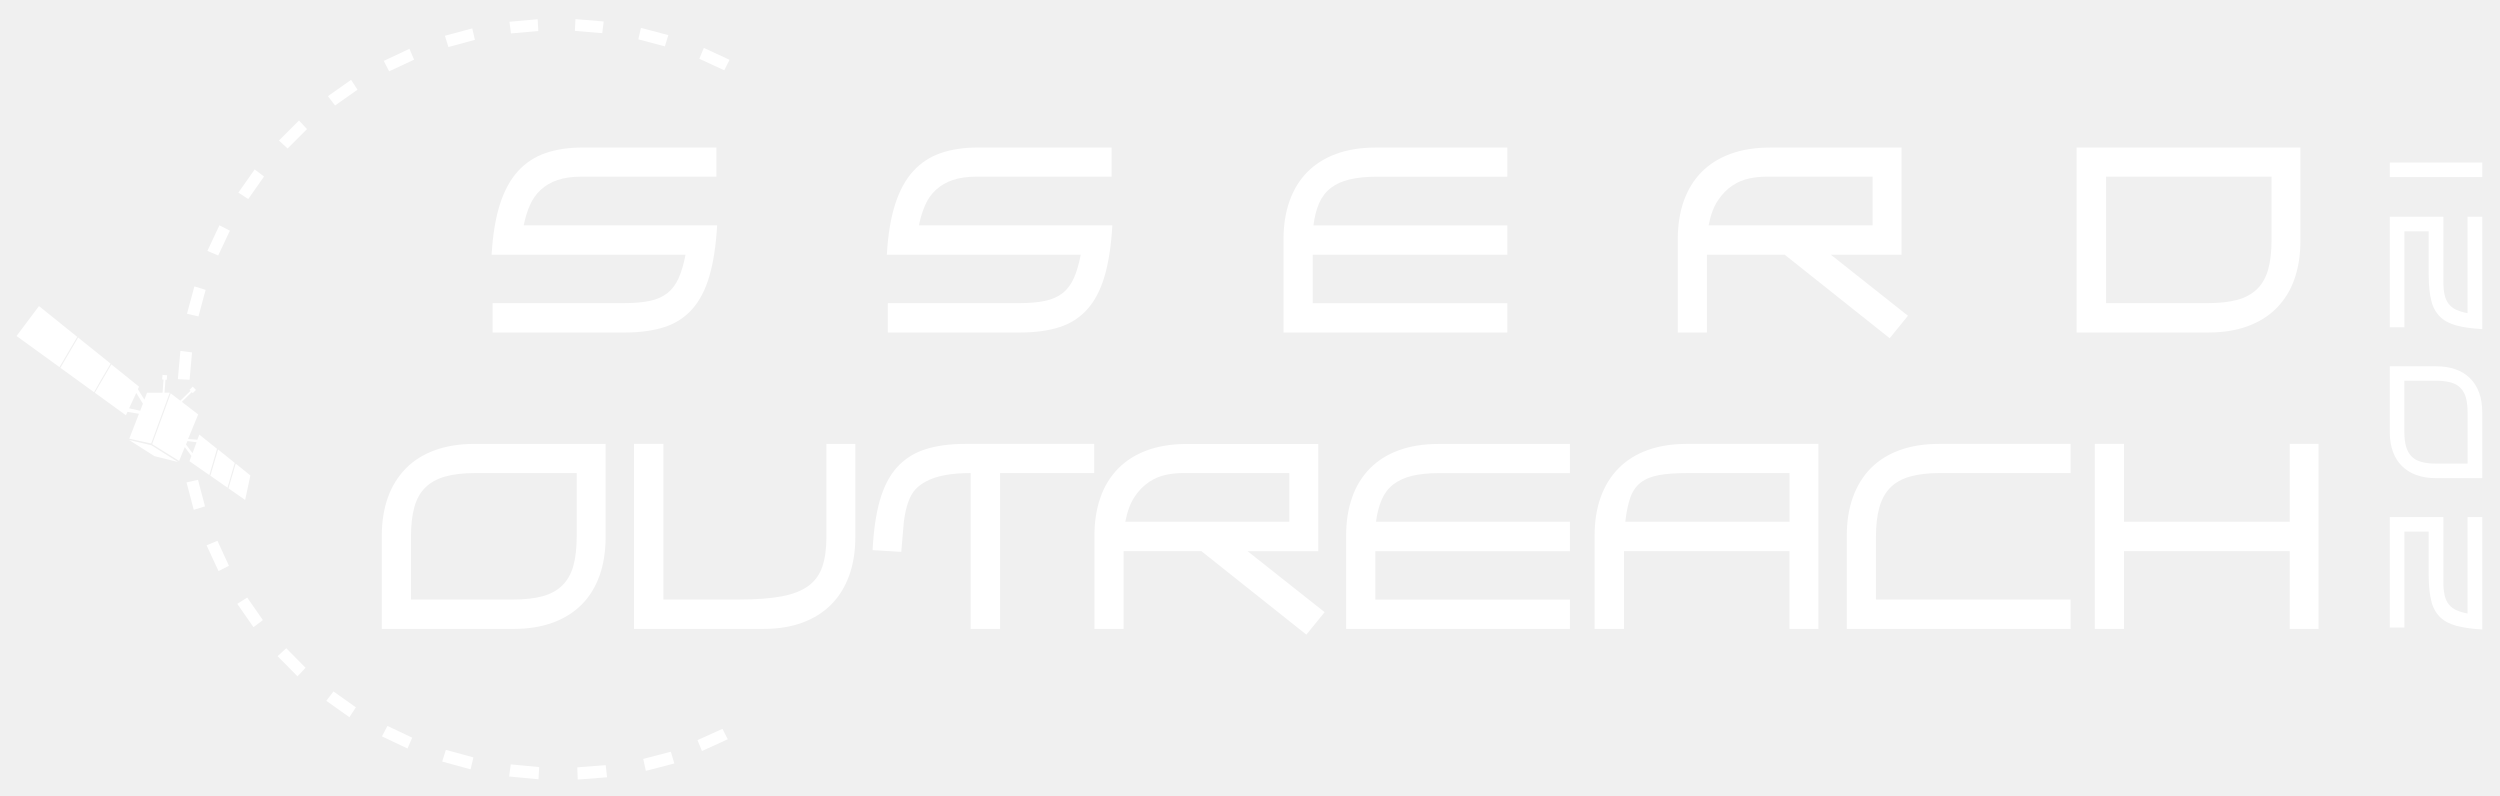
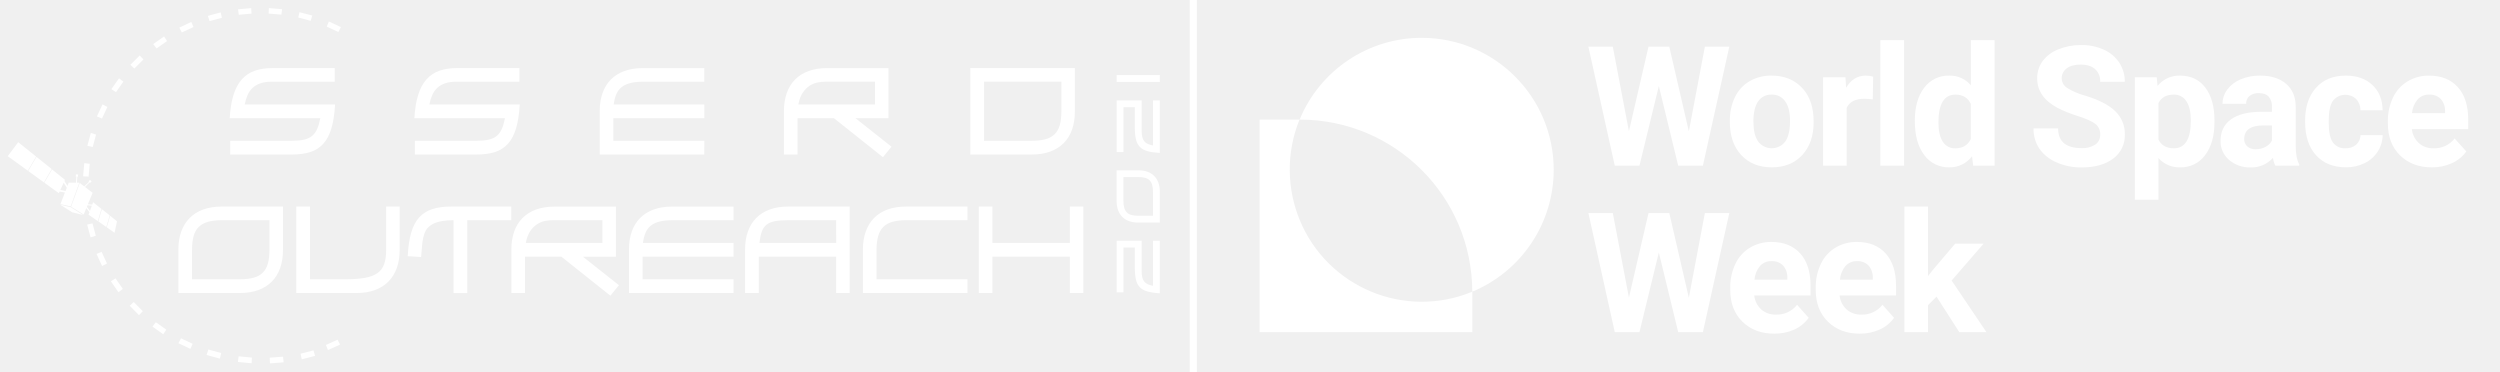
- <svg xmlns="http://www.w3.org/2000/svg" version="1.1" id="Layer_1" x="0px" y="0px" width="117.917px" height="37.5px" viewBox="0 0 117.917 37.5" enable-background="new 0 0 117.917 37.5" xml:space="preserve">
+ <svg xmlns="http://www.w3.org/2000/svg" version="1.1" id="Layer_1" x="0px" y="0px" width="252.365px" height="37.5px" viewBox="0 0 252.365 37.5" enable-background="new 0 0 252.365 37.5" xml:space="preserve">
  <g>
-     <path id="B" fill="#FFFFFF" d="M33.825,10.628c-0.055,0.955-0.177,1.755-0.367,2.4s-0.46,1.163-0.81,1.555   c-0.353,0.395-0.806,0.687-1.311,0.845c-0.524,0.171-1.151,0.256-1.881,0.256h-6.221v-1.386h6.175c0.489,0,0.901-0.035,1.235-0.105   c0.334-0.07,0.611-0.192,0.833-0.367c0.222-0.175,0.398-0.41,0.53-0.705c0.132-0.295,0.241-0.664,0.326-1.107h-9.146   c0.054-0.939,0.185-1.732,0.391-2.376c0.206-0.644,0.489-1.165,0.85-1.562c0.354-0.392,0.804-0.687,1.305-0.856   c0.508-0.175,1.089-0.262,1.742-0.262h6.314v1.375h-6.384c-0.435,0-0.808,0.055-1.119,0.163c-0.291,0.097-0.559,0.253-0.786,0.46   c-0.217,0.203-0.39,0.449-0.507,0.722c-0.125,0.284-0.222,0.6-0.292,0.95H33.825z" />
+     <g>
+       <path id="B" fill="#FFFFFF" d="M33.825,10.542c-0.055,0.955-0.177,1.755-0.367,2.4c-0.19,0.645-0.46,1.163-0.81,1.555    c-0.353,0.396-0.806,0.688-1.311,0.846c-0.524,0.171-1.151,0.256-1.881,0.256h-6.221v-1.387h6.175    c0.489,0,0.901-0.034,1.235-0.104s0.611-0.192,0.833-0.367s0.398-0.41,0.53-0.705c0.132-0.295,0.241-0.664,0.326-1.106h-9.146    c0.054-0.939,0.185-1.732,0.391-2.376c0.206-0.645,0.489-1.165,0.85-1.563c0.354-0.392,0.804-0.687,1.305-0.855    c0.508-0.176,1.089-0.263,1.742-0.263h6.314v1.375h-6.384c-0.435,0-0.808,0.056-1.119,0.163c-0.291,0.098-0.559,0.253-0.786,0.46    c-0.217,0.203-0.39,0.449-0.507,0.723c-0.125,0.283-0.222,0.6-0.292,0.949H33.825z" />
+     </g>
+     <g>
+       <path id="B_1_" fill="#FFFFFF" d="M52.466,10.542c-0.055,0.955-0.177,1.755-0.367,2.4c-0.19,0.645-0.46,1.163-0.81,1.555    c-0.353,0.396-0.806,0.688-1.311,0.846c-0.524,0.171-1.151,0.256-1.881,0.256h-6.221v-1.387h6.175    c0.489,0,0.901-0.034,1.235-0.104s0.611-0.192,0.833-0.367c0.222-0.175,0.398-0.41,0.53-0.705s0.241-0.664,0.326-1.106h-9.146    c0.054-0.939,0.185-1.732,0.391-2.376c0.206-0.645,0.489-1.165,0.85-1.563c0.355-0.392,0.804-0.687,1.305-0.855    c0.508-0.176,1.089-0.263,1.742-0.263h6.314v1.375h-6.384c-0.435,0-0.808,0.056-1.119,0.163c-0.292,0.098-0.559,0.253-0.786,0.46    c-0.217,0.203-0.39,0.449-0.507,0.723c-0.125,0.283-0.222,0.6-0.292,0.949H52.466z" />
+     </g>
+     <path fill="#FFFFFF" d="M71.095,15.6H60.539v-4.393c0-0.676,0.096-1.281,0.287-1.816c0.19-0.535,0.469-0.991,0.838-1.363   s0.823-0.658,1.363-0.856c0.54-0.197,1.159-0.297,1.857-0.297h6.211v1.375h-6.163c-0.497,0-0.923,0.043-1.276,0.128   c-0.353,0.085-0.648,0.22-0.885,0.402s-0.419,0.419-0.548,0.71s-0.22,0.644-0.272,1.055h9.146v1.387h-9.182v2.283h9.182   L71.095,15.6L71.095,15.6z M89.992,14.808l-0.861,1.06l-4.95-3.938h-3.671v3.67h-1.375v-4.393c0-0.676,0.096-1.281,0.285-1.816   c0.191-0.535,0.472-0.991,0.84-1.363c0.369-0.372,0.822-0.658,1.363-0.856c0.539-0.197,1.158-0.297,1.857-0.297h6.21v5.057h-3.332   L89.992,14.808z M88.326,10.542V8.247h-5.021c-0.265,0.001-0.527,0.029-0.786,0.082c-0.285,0.059-0.557,0.171-0.798,0.332   c-0.257,0.167-0.485,0.4-0.687,0.699c-0.203,0.299-0.352,0.693-0.443,1.183L88.326,10.542L88.326,10.542z M108.503,6.872v4.393   c0,0.676-0.094,1.281-0.284,1.816c-0.175,0.512-0.462,0.978-0.839,1.363c-0.369,0.373-0.823,0.658-1.363,0.856   c-0.54,0.197-1.155,0.297-1.848,0.297h-6.221V6.872H108.503z M107.142,8.247h-7.807v5.965h4.789c0.559,0,1.026-0.053,1.408-0.156   c0.35-0.088,0.672-0.266,0.934-0.514c0.24-0.236,0.412-0.546,0.519-0.926s0.157-0.851,0.157-1.41V8.247z M28.565,20.852v4.395   c0,0.676-0.095,1.279-0.286,1.816c-0.191,0.535-0.47,0.99-0.839,1.363c-0.369,0.372-0.823,0.657-1.363,0.855   c-0.54,0.197-1.156,0.297-1.847,0.297h-6.222v-4.393c0-0.676,0.097-1.281,0.292-1.817c0.179-0.511,0.467-0.976,0.845-1.363   c0.369-0.372,0.823-0.657,1.363-0.854c0.54-0.196,1.155-0.299,1.847-0.299H28.565z M27.202,22.227h-4.8   c-0.552,0-1.02,0.057-1.404,0.164c-0.384,0.107-0.697,0.281-0.938,0.52c-0.241,0.236-0.414,0.548-0.519,0.934   c-0.105,0.383-0.157,0.852-0.157,1.402v2.945h4.8c0.56,0,1.029-0.051,1.41-0.155c0.381-0.104,0.691-0.274,0.932-0.515   c0.241-0.236,0.414-0.545,0.519-0.926s0.157-0.851,0.157-1.41V22.227z M40.343,20.852v4.395c0,0.676-0.097,1.279-0.291,1.816   c-0.194,0.535-0.476,0.99-0.845,1.363c-0.369,0.372-0.821,0.657-1.357,0.855c-0.536,0.197-1.149,0.297-1.841,0.297h-6.104v-8.727   h1.386v7.34h3.588c0.792,0,1.45-0.049,1.975-0.146c0.525-0.097,0.944-0.258,1.258-0.482c0.314-0.226,0.538-0.527,0.67-0.907   c0.132-0.382,0.198-0.854,0.198-1.423v-4.381H40.343L40.343,20.852z M51.609,22.227H47.17v7.354h-1.387v-7.354   c-0.924,0-1.627,0.133-2.108,0.396c-0.202,0.107-0.369,0.234-0.501,0.378c-0.132,0.144-0.243,0.338-0.332,0.583   c-0.089,0.245-0.16,0.557-0.21,0.932l-0.122,1.428l-1.352-0.082c0.046-0.932,0.161-1.715,0.344-2.354   c0.183-0.638,0.448-1.15,0.798-1.543c0.357-0.396,0.813-0.689,1.322-0.851c0.532-0.175,1.167-0.263,1.905-0.263h6.082V22.227z    M62.479,28.787l-0.862,1.061l-4.951-3.938h-3.67v3.67h-1.375v-4.395c0-0.676,0.095-1.279,0.286-1.815   c0.175-0.513,0.461-0.978,0.839-1.362c0.369-0.371,0.823-0.658,1.363-0.855c0.54-0.196,1.159-0.297,1.858-0.297h6.21v5.057h-3.332   L62.479,28.787z M60.813,24.521v-2.295h-5.021c-0.264,0.002-0.527,0.028-0.786,0.082c-0.276,0.055-0.542,0.166-0.798,0.332   c-0.273,0.185-0.507,0.422-0.687,0.697c-0.202,0.301-0.35,0.693-0.443,1.184H60.813L60.813,24.521z M74.048,29.579H63.492v-4.394   c0-0.676,0.096-1.28,0.286-1.816c0.175-0.512,0.462-0.977,0.839-1.363c0.369-0.371,0.823-0.658,1.363-0.855   c0.54-0.195,1.159-0.297,1.857-0.297h6.211v1.375h-6.164c-0.496,0-0.922,0.043-1.275,0.127c-0.354,0.086-0.648,0.222-0.885,0.402   c-0.237,0.182-0.419,0.42-0.549,0.711c-0.141,0.338-0.231,0.691-0.272,1.055h9.146v1.388h-9.18v2.282h9.18V29.579L74.048,29.579z    M85.768,29.579h-1.363v-3.67h-7.806v3.67h-1.387v-4.394c0-0.684,0.097-1.293,0.291-1.828c0.194-0.537,0.477-0.99,0.846-1.362   s0.822-0.656,1.363-0.851c0.539-0.195,1.154-0.293,1.847-0.293h6.21L85.768,29.579L85.768,29.579z M84.405,22.227h-4.788   c-0.552,0-1.004,0.031-1.357,0.094c-0.352,0.064-0.641,0.179-0.86,0.346s-0.386,0.398-0.495,0.698   c-0.107,0.299-0.189,0.687-0.244,1.157h7.748L84.405,22.227L84.405,22.227z M97.664,29.579H87.107v-4.394   c0-0.684,0.098-1.293,0.292-1.828c0.195-0.537,0.476-0.99,0.845-1.362s0.823-0.656,1.363-0.851c0.54-0.195,1.155-0.293,1.848-0.293   h6.209v1.375H91.5c-0.552,0-1.02,0.056-1.402,0.164c-0.385,0.106-0.695,0.28-0.934,0.519c-0.235,0.237-0.41,0.548-0.519,0.933   c-0.108,0.383-0.163,0.852-0.163,1.403v2.946h9.182V29.579z M109.359,29.579h-1.361v-3.67h-7.816v3.67h-1.375v-8.728h1.375v3.67   h7.816v-3.67h1.361V29.579z M117.08,24.303v5.301c-0.41-0.017-0.819-0.073-1.221-0.172c-0.322-0.088-0.582-0.227-0.773-0.414   c-0.203-0.207-0.344-0.467-0.406-0.748c-0.08-0.312-0.121-0.705-0.125-1.184v-2.097h-1.146v4.524h-0.688v-5.213h2.526v3.082   c-0.004,0.207,0.018,0.416,0.063,0.619c0.041,0.169,0.105,0.311,0.197,0.424c0.097,0.115,0.218,0.207,0.354,0.268   c0.146,0.066,0.322,0.119,0.527,0.156v-4.549h0.692V24.303L117.08,24.303z M112.718,17.191h2.195c0.338,0,0.641,0.047,0.907,0.143   c0.257,0.088,0.488,0.231,0.683,0.419c0.188,0.185,0.33,0.412,0.429,0.682c0.099,0.269,0.147,0.578,0.147,0.923v3.109h-2.195   c-0.338,0-0.641-0.05-0.908-0.146c-0.256-0.09-0.488-0.233-0.682-0.422c-0.188-0.186-0.33-0.412-0.428-0.682   c-0.101-0.271-0.148-0.578-0.148-0.925V17.191z M113.405,17.872v2.399c0,0.274,0.026,0.51,0.081,0.701s0.141,0.35,0.26,0.469   c0.117,0.121,0.273,0.207,0.467,0.261c0.229,0.058,0.466,0.083,0.701,0.078h1.475v-2.399c0-0.278-0.026-0.515-0.078-0.704   c-0.044-0.176-0.133-0.335-0.257-0.467c-0.118-0.119-0.272-0.207-0.464-0.259c-0.229-0.057-0.467-0.084-0.705-0.079H113.405z    M117.08,10.138v5.3c-0.488-0.027-0.896-0.084-1.221-0.172c-0.324-0.088-0.582-0.226-0.773-0.414   c-0.203-0.207-0.344-0.466-0.406-0.748c-0.08-0.312-0.121-0.705-0.125-1.184v-2.096h-1.146v4.525h-0.688v-5.213h2.526v3.082   c0,0.244,0.021,0.45,0.063,0.619c0.033,0.154,0.102,0.299,0.197,0.423c0.097,0.115,0.218,0.208,0.354,0.268   c0.146,0.066,0.322,0.119,0.527,0.158v-4.549H117.08L117.08,10.138z M117.08,7.58v0.688h-4.36V7.58H117.08z" />
+     <g transform="matrix(-2.575623 -.432785 .432785 -2.575623 92.81385 839.5614)">
+       <path fill="#FFFFFF" d="M83.149,303.315l-0.341-0.162l-0.055,0.463l0.337,0.189L83.149,303.315z M82.789,303.143l-0.332-0.157    l-0.02,0.452l0.297,0.167L82.789,303.143z" />
+       <path fill="#FFFFFF" d="M83.75,303.484l-0.06,0.263l-0.144-0.137l0.019-0.1l-0.396-0.188l-0.058,0.491l0.358,0.2l0.02-0.099    l0.004,0.002l0.163-0.015l-0.107,0.468l0.329,0.174l-0.148,0.203l-0.02-0.015l-0.048,0.066l0.067,0.05l0.048-0.066l-0.02-0.015    l0.152-0.207l0.193,0.102l0.178-0.96L83.75,303.484L83.75,303.484L83.75,303.484z M83.496,303.87l0.039-0.208l0.142,0.136    l-0.015,0.065L83.496,303.87z M84.291,303.68l0.412,0.027l-0.499-0.212l-0.439-0.034L84.291,303.68z M85.455,304.446l-0.621-0.308    l-0.018,0.067l-0.004-0.002l-0.206,0l0.098-0.472l-0.405-0.02l-0.178,0.96l0.093-0.015l0.022,0.234l-0.024,0.002l0.008,0.082    l0.083-0.008l-0.007-0.082l-0.025,0.002l-0.022-0.237l0.276-0.047l0.027-0.131l0.147,0.167l-0.014,0.048L85.246,305    L85.455,304.446L85.455,304.446z M84.566,304.395l0.027-0.133l0.205,0.01l-0.082,0.295L84.566,304.395z" />
+       <path fill="#FFFFFF" d="M86.161,304.797l-0.226,0.592l0.02,0.011l0.008,0.004l0.746,0.418l0.31-0.6l-0.839-0.416l-0.007-0.004    L86.161,304.797z M85.261,305.011l0.006,0.004l0.651,0.364l0.225-0.592l-0.669-0.332l-0.004-0.001l-0.078,0.215L85.261,305.011z" />
+     </g>
+     <path fill="#FFFFFF" d="M19.53,2.729l-0.217-0.511l-1.212,0.568l0.254,0.492L19.53,2.729z M11.192,28.396l0.763,1.099l0.444-0.334   l-0.74-1.063L11.192,28.396z M9.058,16.536l-0.55-0.069l-0.119,1.331l0.554,0.029L9.058,16.536L9.058,16.536z M9.782,11.749   l0.51,0.217l0.551-1.171l-0.494-0.255L9.782,11.749L9.782,11.749z M8.819,14.713l0.542,0.125l0.337-1.251l-0.529-0.165   L8.819,14.713z M9.744,25.635l0.562,1.215l0.493-0.25l-0.543-1.179L9.744,25.635z M8.798,22.668l0.341,1.292l0.53-0.162   l-0.33-1.252L8.798,22.668L8.798,22.668z M25.39,1.375l-0.03-0.553L24.03,0.94l0.07,0.551L25.39,1.375z M34.411,2.736l-1.214-0.563   l-0.212,0.514l1.176,0.543L34.411,2.736z M22.4,1.794l-0.125-0.541l-1.29,0.349l0.165,0.529L22.4,1.794z M31.523,1.57L30.23,1.229   l-0.121,0.541l1.252,0.331L31.523,1.57z M11.243,8.999l0.466,0.304l0.744-1.062l-0.441-0.335L11.243,8.999L11.243,8.999z    M28.474,0.928l-1.332-0.111L27.116,1.37l1.29,0.108L28.474,0.928z M30.339,35.709l0.123,0.564l1.344-0.348l-0.164-0.556   L30.339,35.709z M32.898,34.823l0.212,0.514l1.216-0.555l-0.249-0.49L32.898,34.823z M13.158,6.543l0.407,0.376l0.915-0.916   l-0.376-0.405L13.158,6.543L13.158,6.543z M15.468,4.449l0.335,0.441l1.059-0.745L16.561,3.68L15.468,4.449z M18.015,34.646   l1.206,0.572l0.221-0.511l-1.168-0.554L18.015,34.646L18.015,34.646z M15.391,32.969l1.089,0.773l0.305-0.465l-1.056-0.75   L15.391,32.969z M13.502,30.489l-0.409,0.374l0.939,0.951l0.381-0.403L13.502,30.489z M20.856,35.834l1.34,0.367l0.133-0.563   l-1.298-0.356L20.856,35.834z M24.016,36.539l1.382,0.131l0.034-0.574l-1.341-0.129L24.016,36.539z M27.228,36.107l0.022,0.576   l1.384-0.107l-0.065-0.572L27.228,36.107L27.228,36.107z" />
  </g>
-   <g>
-     <path id="B_1_" fill="#FFFFFF" d="M52.466,10.628c-0.055,0.955-0.177,1.755-0.367,2.4s-0.46,1.163-0.81,1.555   c-0.353,0.395-0.806,0.687-1.311,0.845c-0.524,0.171-1.151,0.256-1.881,0.256h-6.221v-1.386h6.175c0.489,0,0.901-0.035,1.235-0.105   c0.334-0.07,0.611-0.192,0.833-0.367c0.222-0.175,0.398-0.41,0.53-0.705s0.241-0.664,0.326-1.107h-9.146   c0.054-0.939,0.185-1.732,0.391-2.376c0.206-0.644,0.489-1.165,0.85-1.562c0.355-0.392,0.804-0.687,1.305-0.856   c0.508-0.175,1.089-0.262,1.742-0.262h6.314v1.375h-6.384c-0.435,0-0.808,0.055-1.119,0.163c-0.292,0.097-0.559,0.253-0.786,0.46   c-0.217,0.203-0.39,0.449-0.507,0.722c-0.125,0.284-0.222,0.6-0.292,0.95H52.466z" />
+   <g id="Base_Art">
+     <path fill="#FFFFFF" d="M170.482,13.261l1.618-8.548h2.466L171.9,16.726h-2.492l-1.955-8.038l-1.956,8.038h-2.493L160.34,4.713   h2.466l1.627,8.534l1.977-8.534h2.098L170.482,13.261z" />
+     <path fill="#FFFFFF" d="M174.624,12.18c-0.015-0.82,0.157-1.633,0.511-2.374c0.318-0.668,0.83-1.226,1.465-1.604   c0.682-0.39,1.452-0.586,2.234-0.57c1.205,0,2.188,0.369,2.951,1.106c0.762,0.738,1.188,1.738,1.275,3.005l0.018,0.611   c0,1.369-0.384,2.469-1.148,3.297c-0.766,0.827-1.791,1.241-3.078,1.241s-2.314-0.414-3.081-1.238   c-0.769-0.826-1.151-1.946-1.151-3.362L174.624,12.18z M177.009,12.35c0,0.847,0.158,1.496,0.477,1.945   c0.58,0.753,1.658,0.893,2.411,0.314c0.116-0.091,0.224-0.196,0.313-0.314c0.324-0.442,0.486-1.152,0.486-2.128   c0-0.831-0.162-1.476-0.486-1.933c-0.311-0.453-0.833-0.71-1.381-0.683c-0.537-0.022-1.05,0.236-1.354,0.683   c-0.32,0.457-0.479,1.162-0.479,2.116H177.009z" />
+     <path fill="#FFFFFF" d="M189.05,10.036c-0.284-0.042-0.572-0.063-0.859-0.065c-0.902,0-1.494,0.305-1.779,0.916v5.839h-2.379V7.798   h2.259l0.065,1.064c0.479-0.82,1.144-1.23,1.988-1.23c0.254-0.001,0.502,0.034,0.742,0.107L189.05,10.036z" />
+     <path fill="#FFFFFF" d="M192.21,16.726h-2.396V4.052h2.396V16.726z" />
+     <path fill="#FFFFFF" d="M193.293,12.197c0-1.391,0.311-2.5,0.935-3.326c0.6-0.814,1.563-1.278,2.574-1.237   c0.825-0.018,1.617,0.34,2.146,0.974V4.052h2.396v12.673h-2.159l-0.116-0.948c-0.543,0.718-1.396,1.134-2.294,1.115   c-0.995,0.028-1.942-0.436-2.53-1.241C193.611,14.823,193.293,13.671,193.293,12.197z M195.677,12.367   c0,0.84,0.146,1.484,0.438,1.932c0.271,0.439,0.758,0.695,1.271,0.673c0.736,0,1.256-0.312,1.561-0.937v-3.543   c-0.297-0.627-0.813-0.941-1.543-0.941c-1.152,0-1.727,0.938-1.727,2.814V12.367z" />
+     <path fill="#FFFFFF" d="M212.005,13.574c0.022-0.418-0.162-0.821-0.495-1.076c-0.329-0.25-0.923-0.515-1.779-0.792   c-0.702-0.213-1.386-0.488-2.038-0.82c-1.367-0.738-2.05-1.73-2.05-2.979c-0.007-0.623,0.186-1.232,0.55-1.737   c0.403-0.536,0.953-0.947,1.582-1.187c0.729-0.297,1.512-0.445,2.301-0.437c0.788-0.014,1.572,0.145,2.293,0.466   c0.635,0.281,1.181,0.737,1.564,1.315c0.375,0.574,0.568,1.246,0.557,1.93h-2.484c0.027-0.481-0.157-0.95-0.51-1.279   c-0.348-0.307-0.835-0.459-1.461-0.459c-0.604,0-1.074,0.128-1.41,0.383c-0.324,0.234-0.514,0.612-0.504,1.011   c0.008,0.412,0.233,0.788,0.592,0.989c0.541,0.329,1.128,0.579,1.738,0.742c1.408,0.423,2.434,0.951,3.078,1.582   c0.637,0.612,0.987,1.462,0.965,2.344c0.037,0.963-0.408,1.879-1.188,2.447c-0.79,0.592-1.85,0.887-3.176,0.885   c-0.87,0.011-1.729-0.162-2.525-0.509c-0.699-0.288-1.301-0.768-1.737-1.383c-0.401-0.606-0.608-1.32-0.592-2.048h2.481   c0,1.327,0.793,1.99,2.376,1.99c0.486,0.03,0.972-0.098,1.382-0.36C211.844,14.361,212.03,13.976,212.005,13.574z" />
+     <path fill="#FFFFFF" d="M223.541,12.346c0,1.376-0.313,2.477-0.937,3.306c-0.587,0.807-1.534,1.272-2.53,1.241   c-0.836,0.03-1.635-0.315-2.188-0.941v4.208h-2.383V7.798h2.209l0.084,0.874c0.551-0.68,1.389-1.065,2.262-1.04   c1.099,0,1.958,0.408,2.57,1.221c0.613,0.814,0.921,1.935,0.914,3.362L223.541,12.346z M221.155,12.164   c0-0.834-0.146-1.477-0.441-1.929c-0.271-0.444-0.764-0.706-1.283-0.684c-0.749,0-1.263,0.287-1.544,0.86v3.674   c0.293,0.59,0.811,0.885,1.561,0.885C220.585,14.968,221.155,14.033,221.155,12.164z" />
+     <path fill="#FFFFFF" d="M229.683,16.726c-0.119-0.249-0.199-0.516-0.238-0.791c-0.571,0.64-1.396,0.995-2.252,0.965   c-0.797,0.03-1.572-0.241-2.179-0.759c-0.558-0.477-0.878-1.179-0.858-1.914c0-0.947,0.348-1.673,1.05-2.176   c0.703-0.504,1.716-0.759,3.039-0.768h1.099v-0.521c0.019-0.359-0.095-0.71-0.317-0.99c-0.212-0.248-0.548-0.372-1.004-0.372   c-0.339-0.02-0.675,0.083-0.944,0.289c-0.23,0.197-0.355,0.49-0.344,0.791h-2.38c0-0.518,0.169-1.022,0.479-1.436   c0.347-0.463,0.816-0.821,1.353-1.036c0.623-0.259,1.291-0.386,1.965-0.376c1.099,0,1.973,0.276,2.62,0.83   c0.647,0.552,0.97,1.33,0.97,2.332v3.871c0,0.846,0.117,1.488,0.354,1.922v0.139H229.683z M227.706,15.067   c0.339,0.003,0.675-0.078,0.976-0.234c0.275-0.14,0.506-0.36,0.658-0.632v-1.536h-0.892c-1.194,0-1.829,0.414-1.906,1.238v0.141   c-0.007,0.278,0.107,0.547,0.313,0.734c0.239,0.203,0.543,0.306,0.857,0.289H227.706z" />
+     <path fill="#FFFFFF" d="M236.777,14.968c0.389,0.017,0.771-0.113,1.072-0.364c0.275-0.245,0.434-0.597,0.43-0.965h2.238   c-0.004,0.591-0.177,1.168-0.496,1.663c-0.328,0.505-0.79,0.911-1.334,1.171c-0.582,0.282-1.222,0.425-1.868,0.417   c-1.276,0-2.284-0.406-3.021-1.215c-0.738-0.812-1.105-1.933-1.105-3.363v-0.157c0-1.375,0.365-2.473,1.098-3.293   c0.731-0.82,1.734-1.23,3.012-1.23c1.117,0,2.014,0.318,2.686,0.954c0.675,0.636,1.016,1.485,1.029,2.548h-2.238   c0.005-0.417-0.146-0.824-0.43-1.131c-0.641-0.605-1.65-0.577-2.254,0.063c-0.031,0.034-0.064,0.071-0.096,0.108   c-0.281,0.405-0.423,1.064-0.423,1.979v0.247c0,0.924,0.138,1.583,0.42,1.978C235.793,14.782,236.277,15.005,236.777,14.968z" />
+     <path fill="#FFFFFF" d="M245.48,16.893c-1.309,0-2.377-0.403-3.199-1.204c-0.821-0.804-1.235-1.873-1.235-3.21v-0.232   c-0.013-0.832,0.165-1.654,0.521-2.405c0.319-0.678,0.831-1.246,1.476-1.634c0.656-0.389,1.41-0.588,2.174-0.574   c1.221,0,2.183,0.385,2.884,1.155c0.701,0.77,1.054,1.862,1.054,3.275v0.972h-5.688c0.054,0.538,0.304,1.038,0.699,1.403   c0.403,0.357,0.928,0.546,1.466,0.529c0.836,0.041,1.639-0.328,2.154-0.989l1.176,1.308c-0.371,0.518-0.871,0.926-1.452,1.186   C246.871,16.761,246.179,16.902,245.48,16.893z M245.207,9.551c-0.439-0.017-0.861,0.162-1.16,0.487   c-0.325,0.392-0.521,0.875-0.566,1.384h3.337v-0.198c0.017-0.449-0.136-0.889-0.429-1.23   C246.074,9.684,245.646,9.522,245.207,9.551z" />
+     <path fill="#FFFFFF" d="M170.482,30.059l1.618-8.548h2.466L171.9,33.525h-2.492l-1.955-8.037l-1.956,8.037h-2.493l-2.663-12.017   h2.466l1.627,8.533l1.977-8.533h2.098L170.482,30.059z" />
+     <path fill="#FFFFFF" d="M179.094,33.681c-1.31,0-2.376-0.402-3.198-1.204c-0.823-0.803-1.234-1.874-1.234-3.21v-0.231   c-0.014-0.832,0.164-1.654,0.521-2.405c0.319-0.677,0.832-1.247,1.474-1.633c0.658-0.392,1.412-0.588,2.176-0.575   c1.221,0,2.184,0.387,2.885,1.154c0.7,0.77,1.051,1.863,1.051,3.277v0.972h-5.686c0.055,0.54,0.303,1.037,0.698,1.404   c0.404,0.356,0.933,0.546,1.474,0.527c0.836,0.038,1.638-0.329,2.154-0.989l1.17,1.313c-0.37,0.518-0.871,0.926-1.453,1.186   C180.488,33.553,179.794,33.693,179.094,33.681z M178.821,26.363c-0.435-0.018-0.855,0.159-1.149,0.48   c-0.326,0.393-0.524,0.875-0.566,1.386h3.316v-0.198c0.02-0.449-0.135-0.889-0.428-1.23   C179.683,26.494,179.257,26.335,178.821,26.363z" />
+     <path fill="#FFFFFF" d="M187.721,33.681c-1.308,0-2.374-0.402-3.196-1.204c-0.822-0.803-1.234-1.874-1.234-3.21v-0.231   c-0.014-0.832,0.163-1.654,0.521-2.405c0.319-0.677,0.832-1.247,1.474-1.633c0.657-0.392,1.41-0.588,2.175-0.575   c1.222,0,2.183,0.387,2.884,1.154c0.701,0.77,1.052,1.863,1.052,3.277v0.972h-5.697c0.055,0.54,0.304,1.037,0.698,1.404   c0.406,0.356,0.934,0.546,1.475,0.527c0.836,0.038,1.639-0.329,2.154-0.989l1.17,1.313c-0.369,0.518-0.871,0.926-1.451,1.186   C189.107,33.549,188.419,33.691,187.721,33.681z M187.449,26.363c-0.435-0.018-0.856,0.159-1.15,0.48   c-0.324,0.393-0.523,0.875-0.566,1.386h3.318v-0.198c0.016-0.449-0.138-0.889-0.43-1.23   C188.31,26.494,187.884,26.335,187.449,26.363z" />
+     <path fill="#FFFFFF" d="M195.484,29.943l-0.857,0.857v2.725h-2.385V20.848h2.385v7.023l0.461-0.592l2.28-2.684h2.87l-3.229,3.723   l3.51,5.207h-2.741L195.484,29.943z" />
+     <path fill="#FFFFFF" d="M130.195,17.28c-0.023-1.785,0.313-3.556,0.988-5.208h-4.031v21.453h21.473V29.48l-0.033-0.023   c-6.81,2.799-14.598-0.452-17.395-7.262c-0.643-1.561-0.98-3.229-1-4.915H130.195z" />
+     <path fill="#FFFFFF" d="M156.841,17.139c-0.006-7.36-5.973-13.324-13.333-13.32c-5.398,0.002-10.262,3.261-12.317,8.254h0.023   c9.601,0,17.389,7.773,17.406,17.373C153.595,27.379,156.839,22.523,156.841,17.139z" />
  </g>
-   <path fill="#FFFFFF" d="M71.095,15.685H60.539v-4.392c0-0.676,0.096-1.282,0.287-1.817c0.19-0.535,0.469-0.991,0.838-1.363  c0.369-0.372,0.823-0.658,1.363-0.856c0.54-0.198,1.159-0.297,1.857-0.297h6.211v1.375h-6.163c-0.497,0-0.923,0.043-1.276,0.128  s-0.648,0.219-0.885,0.402c-0.236,0.183-0.419,0.419-0.548,0.71s-0.22,0.643-0.272,1.055h9.146v1.386h-9.181V14.3h9.181  L71.095,15.685L71.095,15.685z M89.992,14.893l-0.861,1.06l-4.951-3.938h-3.67v3.67h-1.375v-4.392c0-0.676,0.095-1.282,0.285-1.817  c0.191-0.535,0.471-0.991,0.84-1.363c0.369-0.372,0.822-0.658,1.363-0.856c0.539-0.198,1.158-0.297,1.857-0.297h6.21v5.056h-3.332  L89.992,14.893z M88.326,10.628V8.333h-5.021c-0.265,0.001-0.527,0.029-0.786,0.082c-0.285,0.058-0.556,0.171-0.798,0.332  c-0.257,0.167-0.485,0.4-0.687,0.699c-0.203,0.299-0.351,0.693-0.443,1.183L88.326,10.628L88.326,10.628z M108.503,6.958v4.392  c0,0.676-0.094,1.282-0.284,1.817c-0.175,0.511-0.462,0.977-0.839,1.363c-0.369,0.373-0.823,0.658-1.363,0.856  c-0.54,0.198-1.155,0.297-1.848,0.297h-6.221V6.958H108.503z M107.142,8.333h-7.807v5.965h4.789c0.559,0,1.027-0.053,1.408-0.157  c0.35-0.088,0.672-0.265,0.934-0.513c0.24-0.237,0.412-0.546,0.519-0.926c0.106-0.38,0.157-0.851,0.157-1.41V8.333z M28.565,20.938  v4.394c0,0.676-0.095,1.28-0.286,1.817c-0.191,0.535-0.47,0.99-0.839,1.363c-0.369,0.372-0.823,0.657-1.363,0.855  c-0.54,0.197-1.156,0.297-1.847,0.297h-6.222v-4.393c0-0.676,0.097-1.281,0.292-1.817c0.179-0.511,0.467-0.976,0.845-1.363  c0.369-0.372,0.823-0.657,1.363-0.854s1.155-0.299,1.847-0.299H28.565z M27.202,22.313h-4.8c-0.552,0-1.02,0.056-1.404,0.164  c-0.384,0.107-0.697,0.281-0.938,0.519c-0.241,0.237-0.414,0.548-0.519,0.933c-0.105,0.383-0.157,0.852-0.157,1.403v2.946h4.8  c0.56,0,1.029-0.051,1.41-0.156c0.381-0.105,0.691-0.275,0.932-0.514c0.241-0.237,0.414-0.545,0.519-0.926s0.157-0.851,0.157-1.41  V22.313z M40.343,20.938v4.394c0,0.676-0.097,1.28-0.291,1.817c-0.194,0.535-0.476,0.99-0.845,1.363  c-0.369,0.372-0.821,0.657-1.357,0.855c-0.536,0.197-1.149,0.297-1.841,0.297h-6.104v-8.727h1.386v7.34h3.588  c0.792,0,1.45-0.049,1.975-0.146s0.944-0.258,1.258-0.482c0.314-0.226,0.538-0.528,0.67-0.908c0.132-0.381,0.198-0.854,0.198-1.422  v-4.381H40.343L40.343,20.938z M51.609,22.313H47.17v7.353h-1.387v-7.353c-0.924,0-1.627,0.133-2.108,0.396  c-0.202,0.107-0.369,0.234-0.501,0.378c-0.132,0.144-0.243,0.338-0.332,0.583c-0.089,0.245-0.16,0.557-0.21,0.932l-0.122,1.428  l-1.352-0.082c0.046-0.932,0.161-1.715,0.344-2.354c0.183-0.638,0.448-1.15,0.798-1.543c0.357-0.396,0.813-0.69,1.322-0.851  c0.532-0.175,1.167-0.263,1.905-0.263h6.082V22.313z M62.479,28.873l-0.862,1.061l-4.951-3.938h-3.67v3.67h-1.375v-4.394  c0-0.676,0.095-1.28,0.286-1.816c0.175-0.512,0.461-0.977,0.839-1.363c0.369-0.371,0.823-0.658,1.363-0.855  c0.54-0.196,1.159-0.297,1.858-0.297h6.21v5.057h-3.332L62.479,28.873z M60.813,24.607v-2.295h-5.021  c-0.264,0.002-0.527,0.029-0.786,0.082c-0.276,0.055-0.542,0.166-0.798,0.332c-0.273,0.185-0.507,0.422-0.687,0.698  c-0.202,0.3-0.35,0.693-0.443,1.183H60.813L60.813,24.607z M74.048,29.665H63.492v-4.394c0-0.676,0.096-1.28,0.286-1.816  c0.175-0.512,0.462-0.977,0.839-1.363c0.369-0.371,0.823-0.658,1.363-0.855c0.54-0.196,1.159-0.297,1.857-0.297h6.211v1.375h-6.164  c-0.496,0-0.922,0.043-1.275,0.127c-0.354,0.086-0.648,0.221-0.885,0.402c-0.237,0.182-0.419,0.42-0.549,0.711  c-0.14,0.337-0.231,0.691-0.272,1.055h9.146v1.387h-9.18v2.283h9.18V29.665L74.048,29.665z M85.768,29.665h-1.363v-3.67h-7.806v3.67  h-1.387v-4.394c0-0.683,0.097-1.293,0.291-1.828c0.195-0.537,0.477-0.99,0.846-1.362s0.822-0.656,1.363-0.851  c0.539-0.195,1.154-0.293,1.847-0.293h6.21L85.768,29.665L85.768,29.665z M84.405,22.313h-4.788c-0.552,0-1.004,0.031-1.357,0.094  c-0.352,0.064-0.641,0.178-0.861,0.345s-0.386,0.399-0.495,0.698c-0.108,0.299-0.19,0.686-0.245,1.158h7.748L84.405,22.313  L84.405,22.313z M97.664,29.665H87.107v-4.394c0-0.683,0.098-1.293,0.292-1.828c0.195-0.537,0.476-0.99,0.845-1.362  s0.823-0.656,1.363-0.851c0.54-0.195,1.155-0.293,1.848-0.293h6.209v1.375H91.5c-0.552,0-1.02,0.056-1.403,0.164  c-0.384,0.107-0.695,0.281-0.933,0.519c-0.236,0.237-0.41,0.548-0.519,0.933c-0.108,0.383-0.163,0.852-0.163,1.403v2.946h9.182  V29.665z M109.359,29.665h-1.361v-3.67h-7.817v3.67h-1.375v-8.728h1.375v3.67h7.817v-3.67h1.361V29.665z M117.08,24.389v5.301  c-0.411-0.017-0.82-0.074-1.221-0.172c-0.322-0.088-0.582-0.227-0.773-0.414c-0.203-0.207-0.344-0.467-0.407-0.748  c-0.08-0.312-0.121-0.705-0.125-1.184v-2.097h-1.147V29.6h-0.688v-5.213h2.527v3.082c-0.004,0.207,0.017,0.416,0.062,0.619  c0.041,0.169,0.106,0.311,0.198,0.424c0.096,0.115,0.217,0.207,0.354,0.268c0.146,0.066,0.322,0.119,0.527,0.156v-4.549h0.693  V24.389z M112.718,17.277h2.195c0.338,0,0.641,0.047,0.908,0.143c0.256,0.088,0.488,0.231,0.682,0.419  c0.188,0.184,0.33,0.412,0.429,0.681s0.147,0.578,0.147,0.923v3.109h-2.195c-0.338,0-0.641-0.049-0.908-0.146  c-0.256-0.089-0.488-0.233-0.682-0.422c-0.188-0.185-0.33-0.412-0.428-0.682c-0.1-0.27-0.148-0.578-0.148-0.924V17.277z   M113.405,17.958v2.399c0,0.275,0.026,0.51,0.081,0.701c0.055,0.192,0.141,0.35,0.26,0.469c0.117,0.121,0.273,0.207,0.467,0.261  c0.229,0.057,0.465,0.083,0.701,0.078h1.474v-2.399c0-0.279-0.026-0.515-0.078-0.705c-0.044-0.175-0.133-0.335-0.257-0.466  c-0.118-0.12-0.272-0.207-0.463-0.259c-0.23-0.057-0.468-0.084-0.705-0.079H113.405z M117.08,10.223v5.3  c-0.488-0.027-0.896-0.084-1.221-0.172c-0.324-0.088-0.582-0.225-0.773-0.414c-0.203-0.207-0.344-0.466-0.407-0.748  c-0.08-0.311-0.121-0.705-0.125-1.183V10.91h-1.147v4.525h-0.688v-5.213h2.527v3.082c0,0.245,0.021,0.451,0.062,0.62  c0.033,0.154,0.101,0.298,0.198,0.422c0.096,0.116,0.217,0.208,0.354,0.268c0.146,0.066,0.322,0.119,0.527,0.158v-4.549H117.08  L117.08,10.223z M117.08,7.666v0.687h-4.361V7.666H117.08z" />
-   <g transform="matrix(-2.575623 -.432785 .432785 -2.575623 92.81385 839.5614)">
-     <path fill="#FFFFFF" d="M83.144,303.282l-0.341-0.162l-0.055,0.463l0.337,0.189L83.144,303.282z M82.784,303.111l-0.332-0.157   l-0.02,0.452l0.297,0.167L82.784,303.111z" />
-     <path fill="#FFFFFF" d="M83.745,303.452l-0.06,0.263l-0.144-0.137l0.019-0.1l-0.396-0.188l-0.058,0.491l0.358,0.2l0.02-0.099   l0.004,0.002l0.163-0.015l-0.107,0.468l0.329,0.175l-0.148,0.203l-0.02-0.015l-0.048,0.066l0.067,0.05l0.048-0.066l-0.02-0.015   l0.152-0.207l0.193,0.102l0.178-0.96L83.745,303.452L83.745,303.452L83.745,303.452z M83.49,303.837l0.039-0.208l0.142,0.136   l-0.015,0.065L83.49,303.837z M84.286,303.648l0.412,0.027l-0.499-0.212l-0.439-0.034L84.286,303.648z M85.45,304.414l-0.621-0.308   l-0.018,0.067l-0.004-0.002l-0.206,0l0.098-0.472l-0.405-0.02l-0.178,0.96l0.093-0.015l0.022,0.234l-0.024,0.002l0.008,0.082   l0.083-0.008l-0.007-0.082l-0.025,0.002l-0.022-0.237l0.276-0.047l0.027-0.131l0.147,0.167l-0.014,0.048l0.561,0.314L85.45,304.414   L85.45,304.414z M84.561,304.363l0.027-0.134l0.205,0.01l-0.082,0.295L84.561,304.363z" />
-     <path fill="#FFFFFF" d="M86.156,304.765l-0.226,0.592l0.02,0.011l0.008,0.004l0.746,0.418l0.31-0.6l-0.839-0.416l-0.007-0.004   L86.156,304.765z M85.256,304.979l0.006,0.004l0.651,0.364l0.225-0.592l-0.669-0.332l-0.004-0.001l-0.078,0.215L85.256,304.979z" />
-   </g>
-   <path fill="#FFFFFF" d="M19.53,2.814l-0.217-0.511l-1.212,0.569l0.254,0.492L19.53,2.814z M11.192,28.482l0.763,1.099l0.444-0.334  l-0.74-1.063L11.192,28.482z M9.058,16.622l-0.55-0.07l-0.119,1.332l0.554,0.029L9.058,16.622L9.058,16.622z M9.782,11.835  l0.51,0.216l0.551-1.17l-0.494-0.255L9.782,11.835L9.782,11.835z M8.819,14.799l0.542,0.125l0.337-1.251l-0.529-0.165L8.819,14.799z   M9.744,25.721l0.562,1.215l0.493-0.25l-0.543-1.179L9.744,25.721z M8.798,22.754l0.341,1.292l0.53-0.162l-0.33-1.252L8.798,22.754  L8.798,22.754z M25.39,1.461l-0.03-0.553l-1.33,0.118l0.07,0.551L25.39,1.461z M34.411,2.822l-1.214-0.563l-0.212,0.513l1.176,0.543  L34.411,2.822z M22.4,1.88l-0.125-0.541l-1.29,0.348l0.165,0.53L22.4,1.88z M31.523,1.656L30.23,1.315l-0.121,0.541l1.252,0.331  L31.523,1.656z M11.243,9.085l0.466,0.303l0.744-1.061l-0.441-0.335L11.243,9.085L11.243,9.085z M28.474,1.013l-1.332-0.111  l-0.026,0.554l1.29,0.108L28.474,1.013z M30.339,35.795l0.123,0.564l1.344-0.348l-0.164-0.555L30.339,35.795z M32.898,34.909  l0.212,0.514l1.216-0.555l-0.249-0.49L32.898,34.909z M13.158,6.629l0.407,0.376l0.915-0.916l-0.376-0.406L13.158,6.629  L13.158,6.629z M15.468,4.535l0.335,0.441l1.059-0.745l-0.301-0.466L15.468,4.535z M18.015,34.732l1.206,0.572l0.221-0.51  l-1.168-0.554L18.015,34.732L18.015,34.732z M15.391,33.055l1.089,0.773l0.305-0.465l-1.056-0.75L15.391,33.055z M13.502,30.575  l-0.409,0.374l0.939,0.951l0.381-0.403L13.502,30.575z M20.856,35.92l1.34,0.367l0.133-0.563l-1.298-0.356L20.856,35.92z   M24.016,36.625l1.382,0.131l0.034-0.574l-1.341-0.129L24.016,36.625z M27.228,36.193l0.022,0.576l1.384-0.107l-0.065-0.572  L27.228,36.193L27.228,36.193z" />
+   <rect x="120.098" y="-1.43" fill="#FFFFFF" width="0.723" height="40.359" />
</svg>
